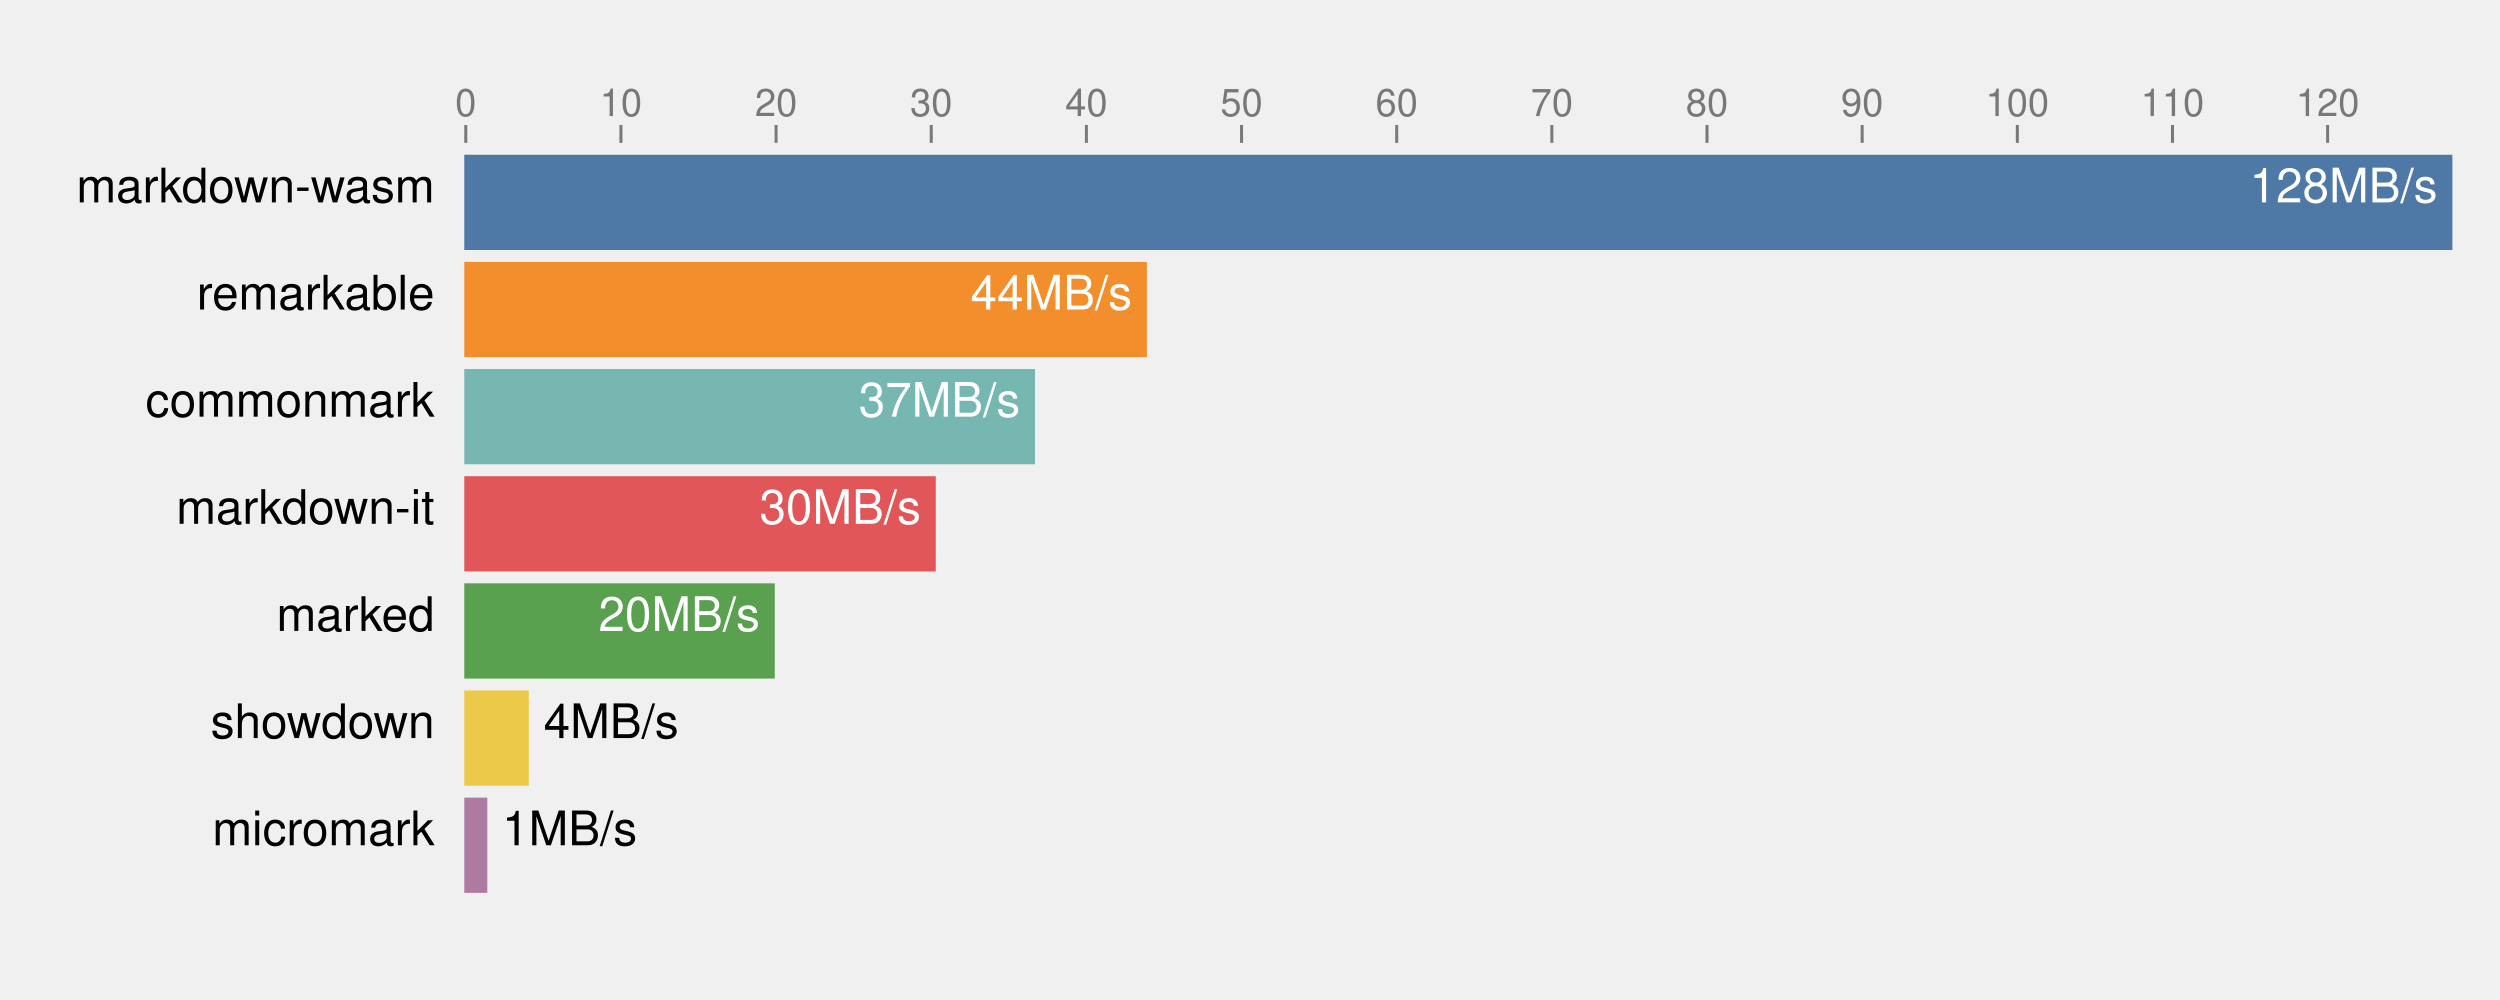
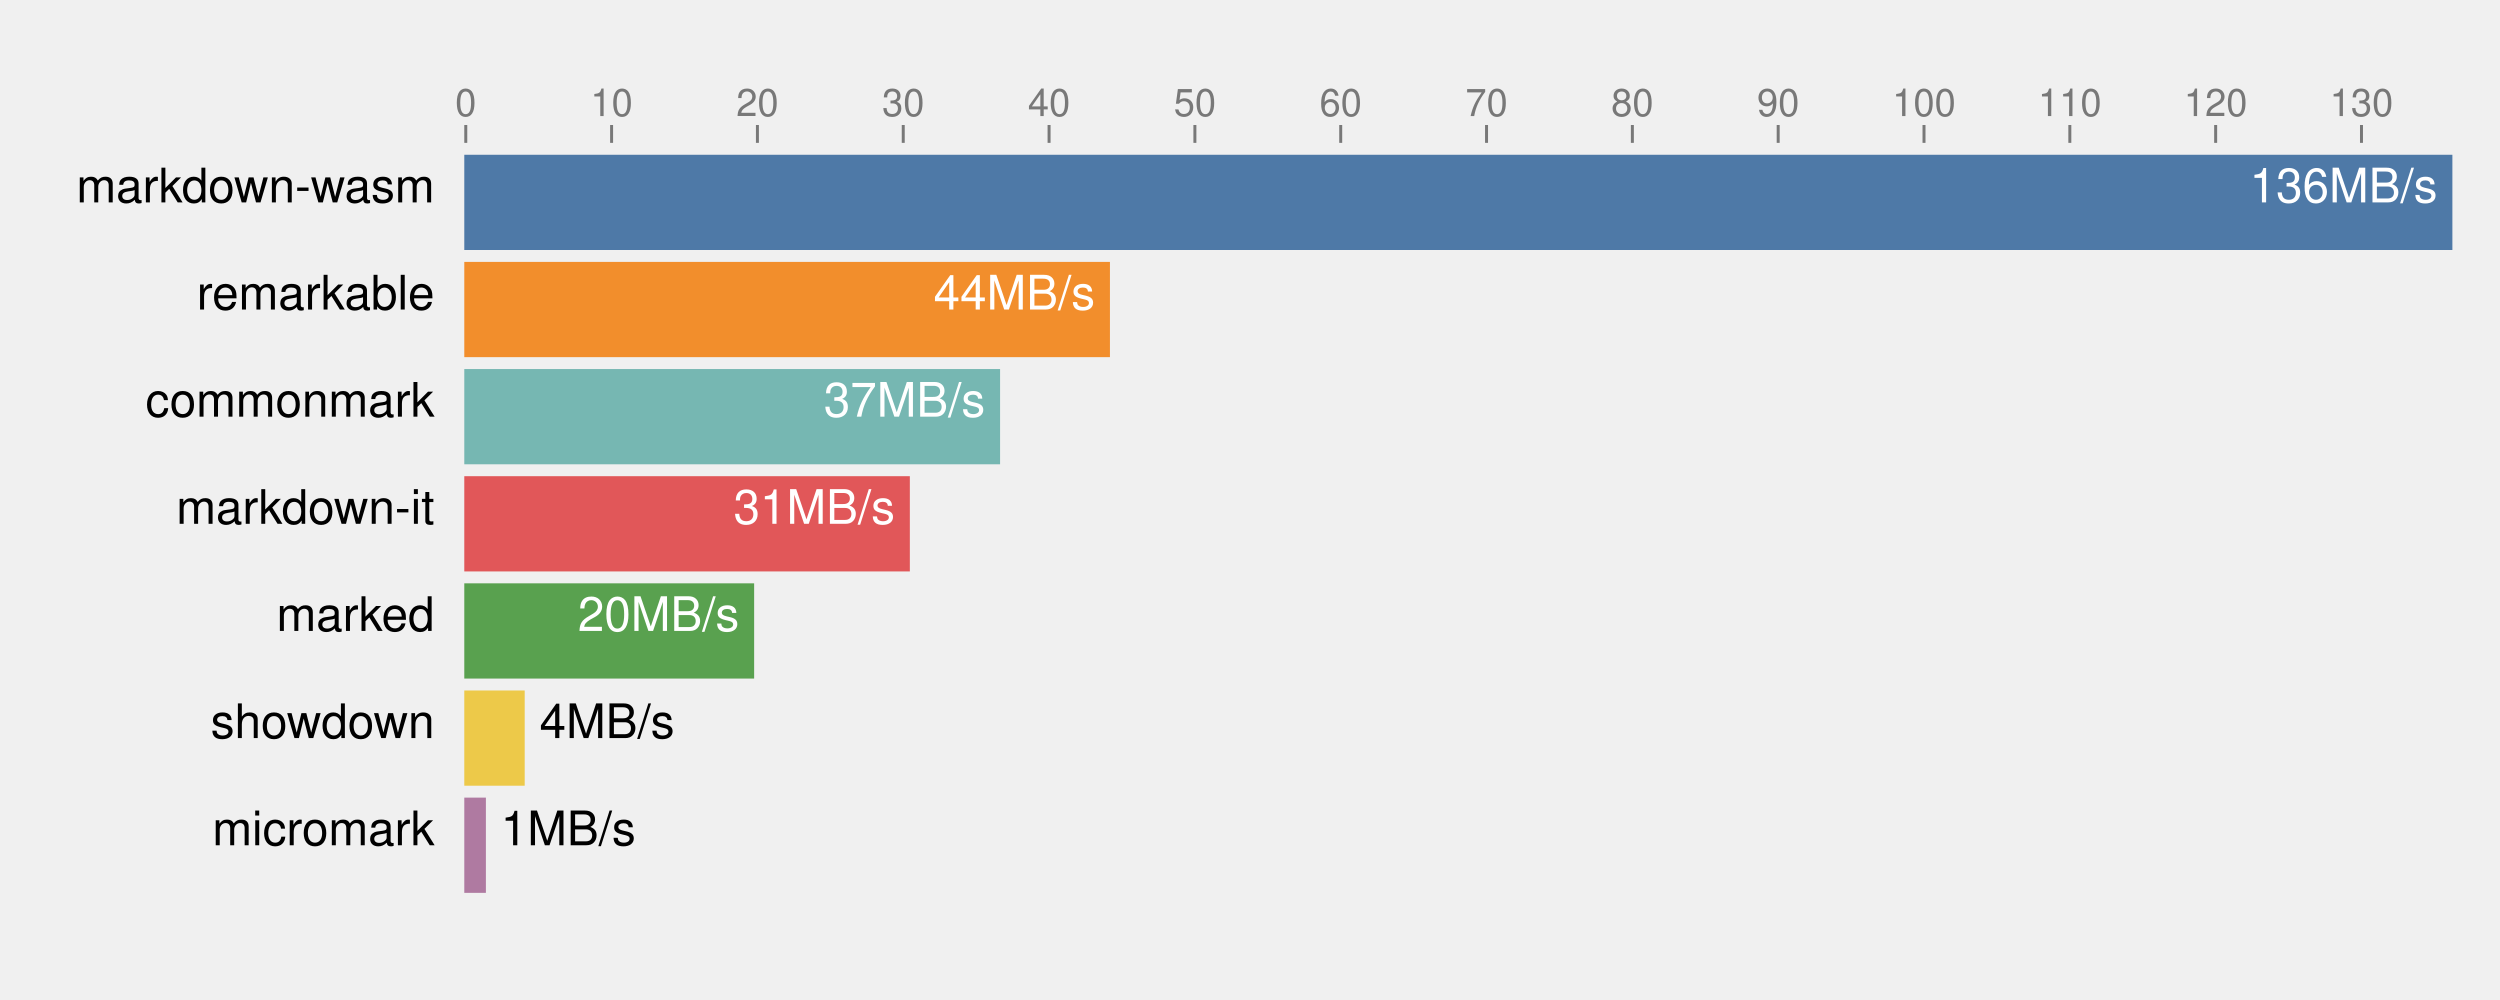
<svg xmlns="http://www.w3.org/2000/svg" width="840" height="336" font-family="-apple-system,BlinkMacSystemFont,&quot;Segoe UI&quot;,Helvetica,Arial,sans-serif" font-size="16">
  <g text-anchor="end" font-weight="500">
    <text alignment-baseline="central" x="156" y="68" dx="-10">markdown-wasm</text>
    <text alignment-baseline="central" x="156" y="104" dx="-10">remarkable</text>
    <text alignment-baseline="central" x="156" y="140" dx="-10">commonmark</text>
    <text alignment-baseline="central" x="156" y="176" dx="-10">markdown-it</text>
    <text alignment-baseline="central" x="156" y="212" dx="-10">marked</text>
    <text alignment-baseline="central" x="156" y="248" dx="-10">showdown</text>
    <text alignment-baseline="central" x="156" y="284" dx="-10">micromark</text>
  </g>
  <path fill="#4e79a7" d="M156 52h668v32H156z" />
-   <path fill="#f28e2c" d="M156 88h229.351v32H156z" />
-   <path fill="#76b7b2" d="M156 124h191.771v32H156z" />
-   <path fill="#e15759" d="M156 160h158.417v32H156z" />
-   <path fill="#59a14f" d="M156 196h104.32v32H156z" />
-   <path fill="#edc949" d="M156 232h21.676v32H156z" />
-   <path fill="#af7aa1" d="M156 268h7.727v32H156z" />
+   <path fill="#f28e2c" d="M156 88h216.938v32H156z" />
+   <path fill="#76b7b2" d="M156 124h180.027v32H156z" />
+   <path fill="#e15759" d="M156 160h149.708v32H156z" />
+   <path fill="#59a14f" d="M156 196h97.39v32H156z" />
+   <path fill="#edc949" d="M156 232h20.301v32H156z" />
+   <path fill="#af7aa1" d="M156 268h7.262v32H156z" />
  <g fill="#fff" text-anchor="end" font-weight="500">
-     <text x="824" y="68" alignment-baseline="central" dx="-5">128MB/s</text>
-     <text x="385.351" y="104" alignment-baseline="central" dx="-5">44MB/s</text>
-     <text x="347.771" y="140" alignment-baseline="central" dx="-5">37MB/s</text>
-     <text x="314.417" y="176" alignment-baseline="central" dx="-5">30MB/s</text>
-     <text x="260.32" y="212" alignment-baseline="central" dx="-5">20MB/s</text>
-     <text x="177.676" y="248" alignment-baseline="central" dx="5" fill="#000" text-anchor="start">4MB/s</text>
-     <text x="163.727" y="284" alignment-baseline="central" dx="5" fill="#000" text-anchor="start">1MB/s</text>
+     <text x="824" y="68" alignment-baseline="central" dx="-5">136MB/s</text>
+     <text x="372.938" y="104" alignment-baseline="central" dx="-5">44MB/s</text>
+     <text x="336.027" y="140" alignment-baseline="central" dx="-5">37MB/s</text>
+     <text x="305.708" y="176" alignment-baseline="central" dx="-5">31MB/s</text>
+     <text x="253.39" y="212" alignment-baseline="central" dx="-5">20MB/s</text>
+     <text x="176.301" y="248" alignment-baseline="central" dx="5" fill="#000" text-anchor="start">4MB/s</text>
+     <text x="163.262" y="284" alignment-baseline="central" dx="5" fill="#000" text-anchor="start">1MB/s</text>
  </g>
  <g fill="none" font-size="12.8" text-anchor="middle" opacity=".5">
    <g class="tick">
      <path stroke="currentColor" d="M156.5 48v-6" />
      <text fill="currentColor" y="-9" dy="0em" transform="translate(156.5 48)">0</text>
    </g>
    <g class="tick">
-       <path stroke="currentColor" d="M208.632 48v-6" />
-       <text fill="currentColor" y="-9" dy="0em" transform="translate(208.632 48)">10</text>
+       <path stroke="currentColor" d="M205.497 48v-6" />
+       <text fill="currentColor" y="-9" dy="0em" transform="translate(205.497 48)">10</text>
    </g>
    <g class="tick">
-       <path stroke="currentColor" d="M260.764 48v-6" />
-       <text fill="currentColor" y="-9" dy="0em" transform="translate(260.764 48)">20</text>
+       <path stroke="currentColor" d="M254.493 48v-6" />
+       <text fill="currentColor" y="-9" dy="0em" transform="translate(254.493 48)">20</text>
    </g>
    <g class="tick">
-       <path stroke="currentColor" d="M312.896 48v-6" />
-       <text fill="currentColor" y="-9" dy="0em" transform="translate(312.896 48)">30</text>
+       <path stroke="currentColor" d="M303.49 48v-6" />
+       <text fill="currentColor" y="-9" dy="0em" transform="translate(303.49 48)">30</text>
    </g>
    <g class="tick">
-       <path stroke="currentColor" d="M365.028 48v-6" />
-       <text fill="currentColor" y="-9" dy="0em" transform="translate(365.028 48)">40</text>
+       <path stroke="currentColor" d="M352.487 48v-6" />
+       <text fill="currentColor" y="-9" dy="0em" transform="translate(352.487 48)">40</text>
    </g>
    <g class="tick">
-       <path stroke="currentColor" d="M417.16 48v-6" />
-       <text fill="currentColor" y="-9" dy="0em" transform="translate(417.16 48)">50</text>
+       <path stroke="currentColor" d="M401.484 48v-6" />
+       <text fill="currentColor" y="-9" dy="0em" transform="translate(401.484 48)">50</text>
    </g>
    <g class="tick">
-       <path stroke="currentColor" d="M469.291 48v-6" />
-       <text fill="currentColor" y="-9" dy="0em" transform="translate(469.291 48)">60</text>
+       <path stroke="currentColor" d="M450.48 48v-6" />
+       <text fill="currentColor" y="-9" dy="0em" transform="translate(450.48 48)">60</text>
    </g>
    <g class="tick">
-       <path stroke="currentColor" d="M521.423 48v-6" />
-       <text fill="currentColor" y="-9" dy="0em" transform="translate(521.423 48)">70</text>
+       <path stroke="currentColor" d="M499.477 48v-6" />
+       <text fill="currentColor" y="-9" dy="0em" transform="translate(499.477 48)">70</text>
    </g>
    <g class="tick">
-       <path stroke="currentColor" d="M573.555 48v-6" />
-       <text fill="currentColor" y="-9" dy="0em" transform="translate(573.555 48)">80</text>
+       <path stroke="currentColor" d="M548.474 48v-6" />
+       <text fill="currentColor" y="-9" dy="0em" transform="translate(548.474 48)">80</text>
    </g>
    <g class="tick">
-       <path stroke="currentColor" d="M625.687 48v-6" />
-       <text fill="currentColor" y="-9" dy="0em" transform="translate(625.687 48)">90</text>
+       <path stroke="currentColor" d="M597.47 48v-6" />
+       <text fill="currentColor" y="-9" dy="0em" transform="translate(597.47 48)">90</text>
    </g>
    <g class="tick">
-       <path stroke="currentColor" d="M677.819 48v-6" />
-       <text fill="currentColor" y="-9" dy="0em" transform="translate(677.819 48)">100</text>
+       <path stroke="currentColor" d="M646.467 48v-6" />
+       <text fill="currentColor" y="-9" dy="0em" transform="translate(646.467 48)">100</text>
    </g>
    <g class="tick">
-       <path stroke="currentColor" d="M729.95 48v-6" />
-       <text fill="currentColor" y="-9" dy="0em" transform="translate(729.95 48)">110</text>
+       <path stroke="currentColor" d="M695.464 48v-6" />
+       <text fill="currentColor" y="-9" dy="0em" transform="translate(695.464 48)">110</text>
    </g>
    <g class="tick">
-       <path stroke="currentColor" d="M782.083 48v-6" />
-       <text fill="currentColor" y="-9" dy="0em" transform="translate(782.083 48)">120</text>
+       <path stroke="currentColor" d="M744.46 48v-6" />
+       <text fill="currentColor" y="-9" dy="0em" transform="translate(744.46 48)">120</text>
+     </g>
+     <g class="tick">
+       <path stroke="currentColor" d="M793.457 48v-6" />
+       <text fill="currentColor" y="-9" dy="0em" transform="translate(793.457 48)">130</text>
    </g>
  </g>
</svg>
